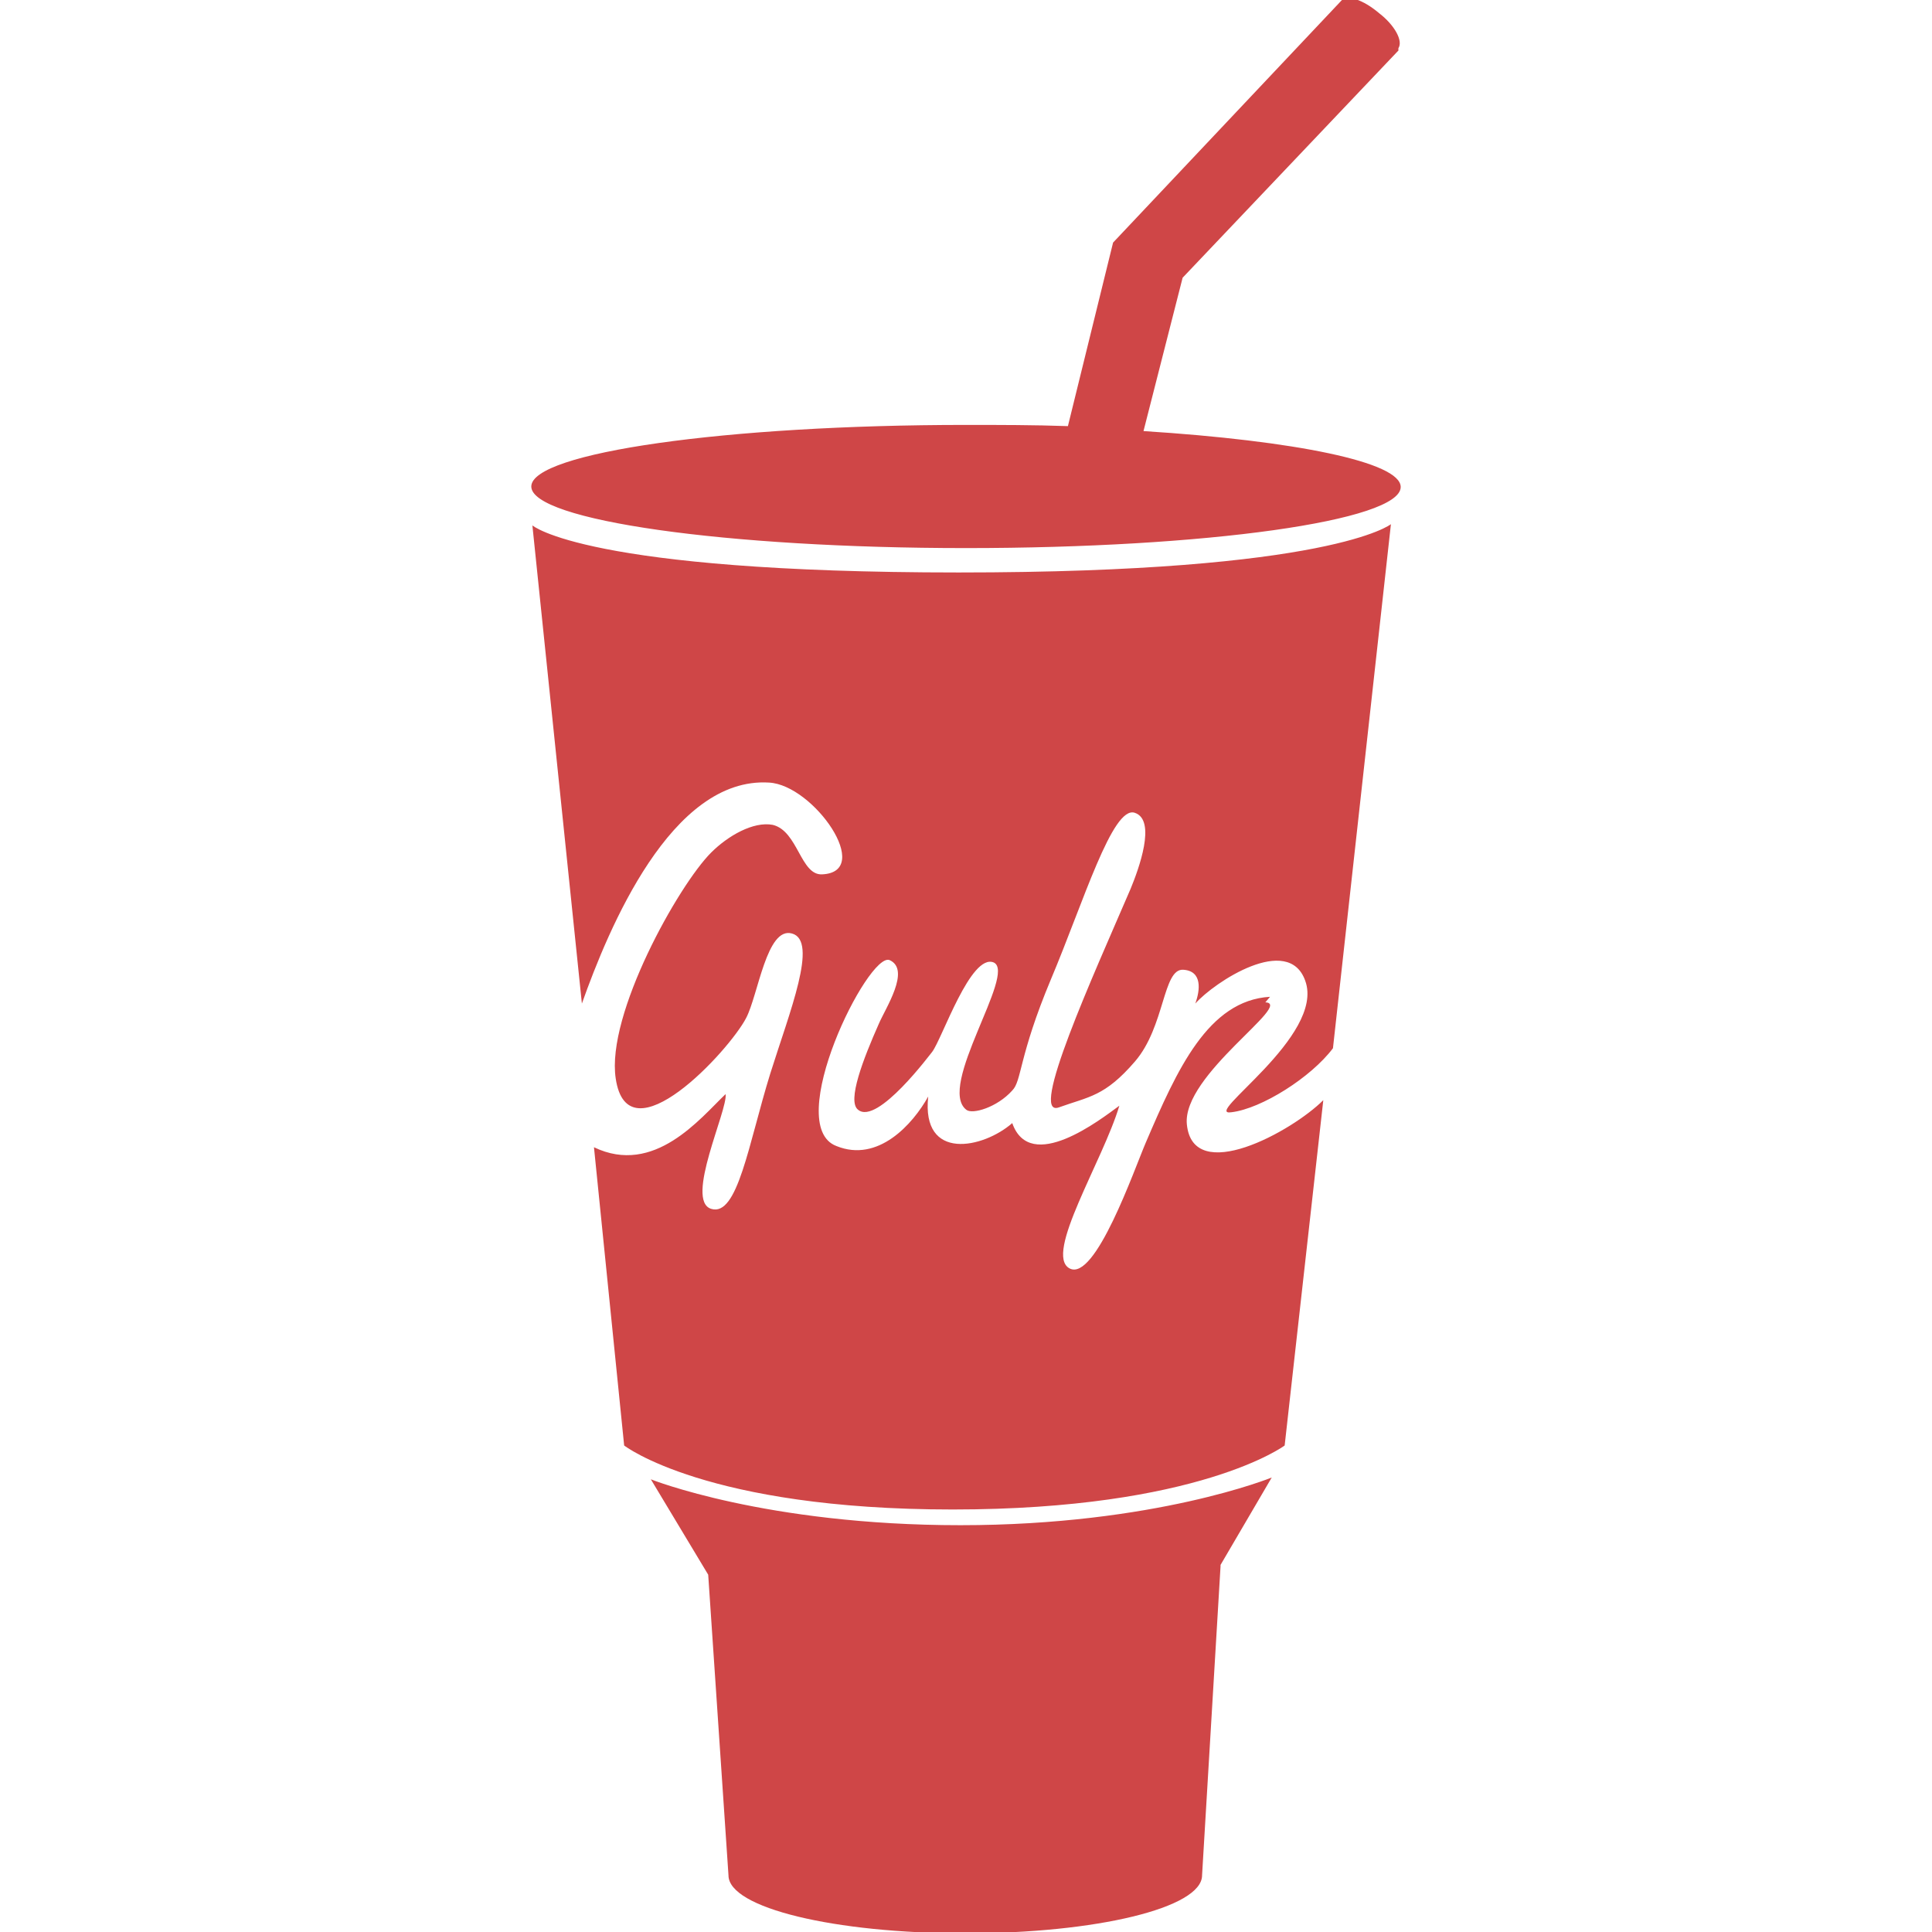
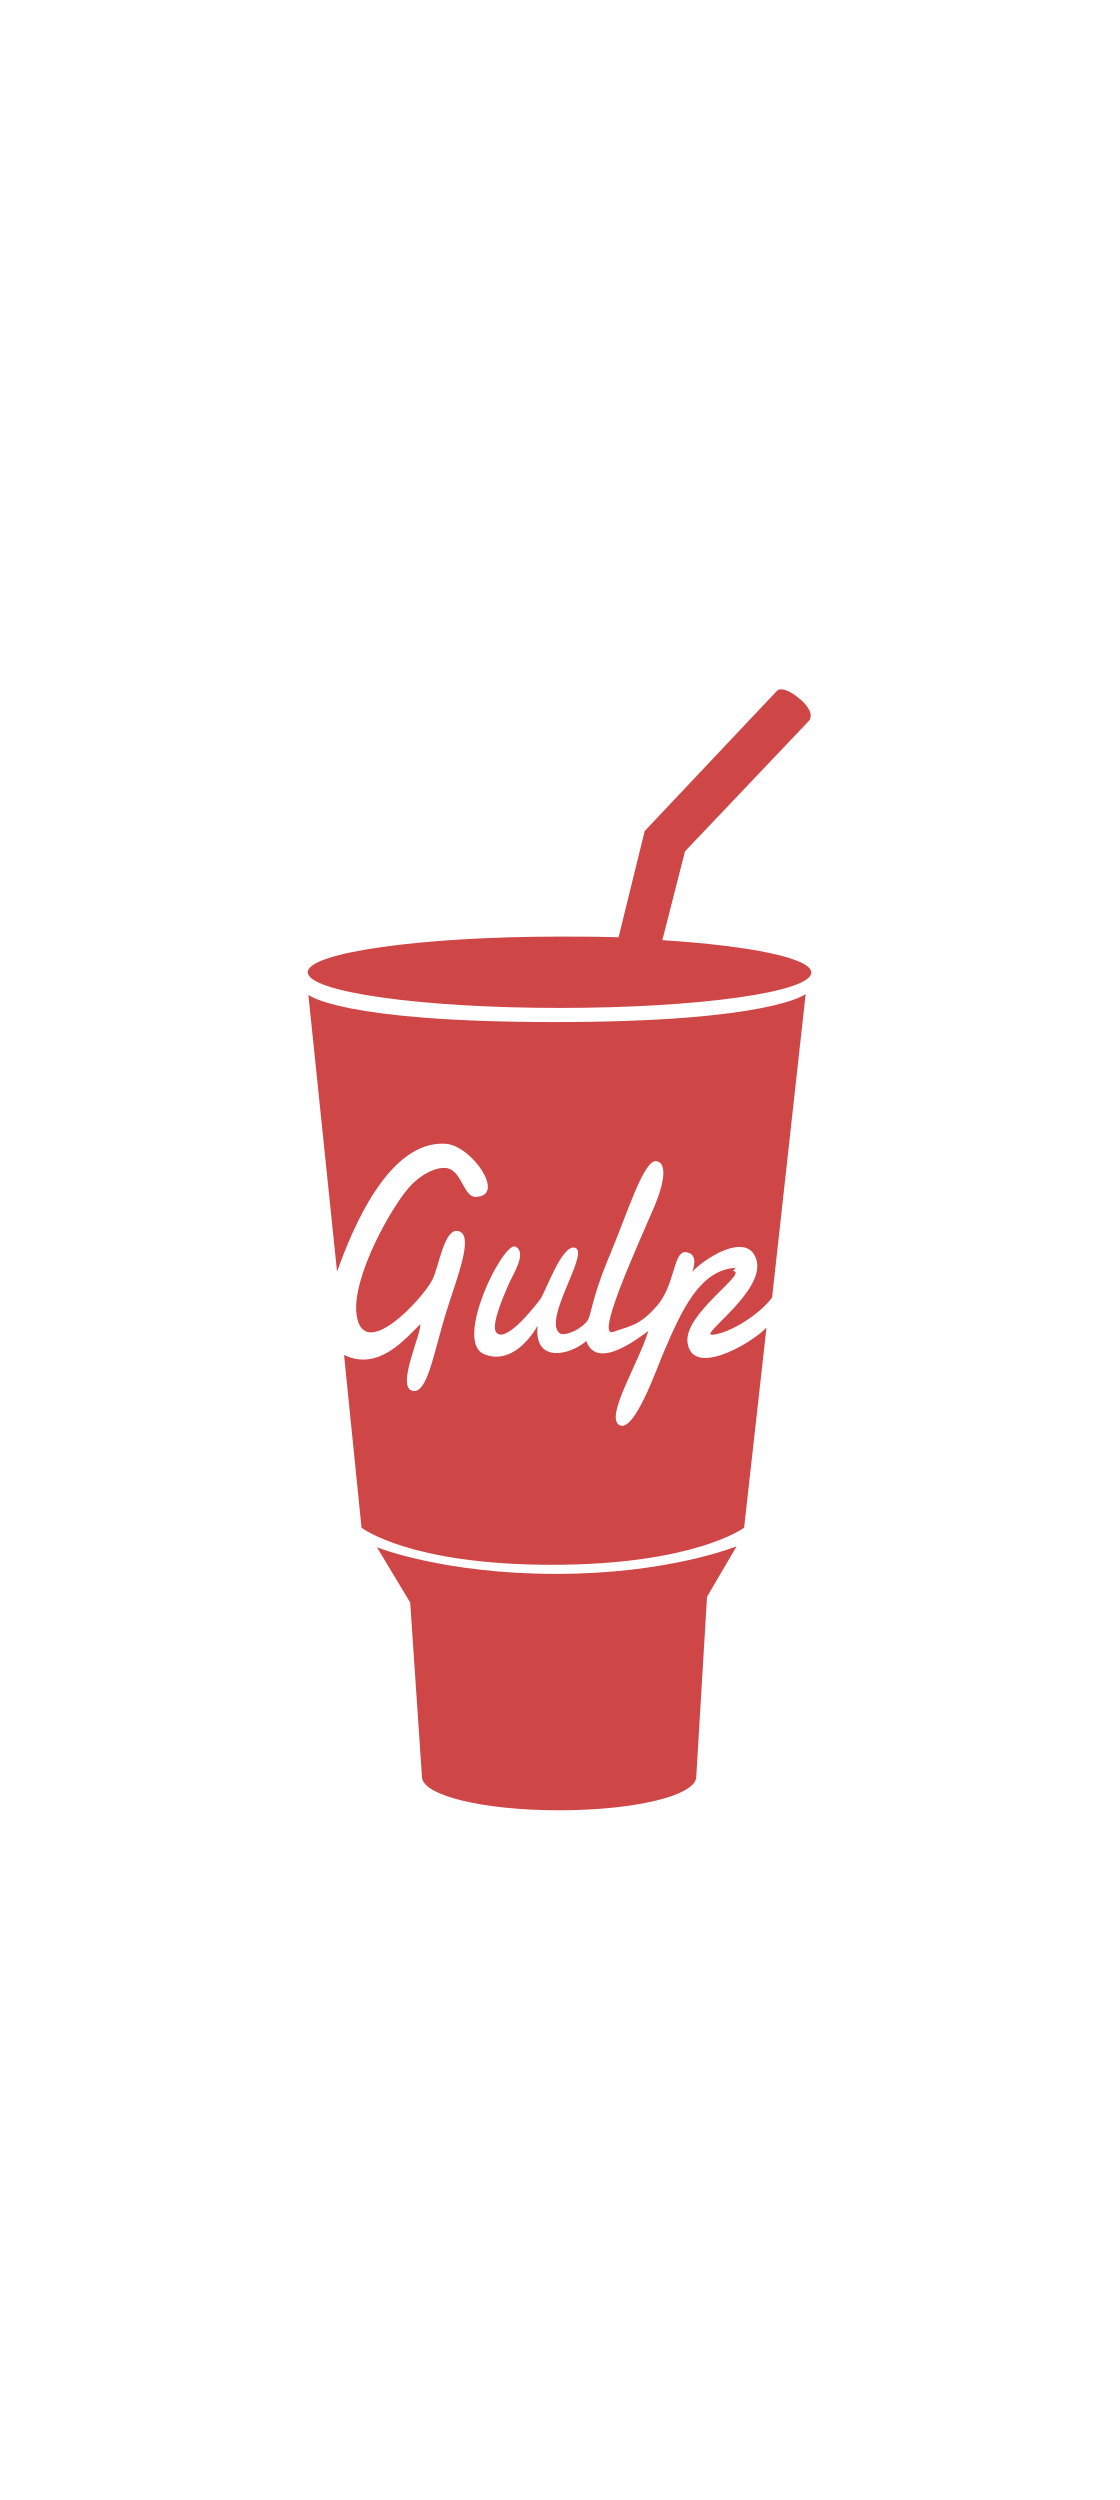
- <svg xmlns="http://www.w3.org/2000/svg" viewBox="0 0 16 16">
+ <svg xmlns="http://www.w3.org/2000/svg" version="1.1" width="47px" height="105px" viewBox="0 0 16 16">
  <path fill="#cf4647" d="M10.108 12.96l.424-.724s-.964.395-2.578.395c-1.614 0-2.564-.38-2.564-.38l.475.79.168 2.49c0 .27.878.48 1.96.48 1.084 0 1.962-.21 1.962-.48l.153-2.56zm.41-4.705c-.513.03-.77.603-1.028 1.205-.095.22-.42 1.16-.633 1.044-.213-.116.276-.888.413-1.347-.158.116-.738.567-.887.144-.24.21-.754.32-.696-.22-.128.23-.415.55-.76.41-.45-.17.263-1.61.44-1.54.178.08-.035.4-.09.53-.124.28-.266.64-.17.71.16.13.603-.47.613-.48.083-.11.32-.82.51-.74.19.09-.475 1.03-.227 1.22.05.04.255-.02.38-.16.08-.08.052-.28.32-.92.27-.64.51-1.44.694-1.38.184.06.032.47-.034.63-.31.72-.847 1.9-.594 1.81.25-.09.38-.09.63-.38.25-.29.23-.77.4-.76.16.01.14.17.1.28.16-.18.77-.58.91-.19.17.46-.87 1.13-.61 1.09.25-.03.66-.29.84-.53l.48-4.34s-.49.4-3.58.4-3.53-.39-3.53-.39l.41 3.96c.22-.62.74-1.88 1.55-1.83.37.02.87.74.44.76-.18.01-.2-.36-.41-.41-.16-.03-.37.09-.51.23-.27.27-.87 1.34-.79 1.87.1.68.94-.23 1.08-.5.1-.19.17-.76.38-.7.22.06-.02.65-.18 1.16-.18.58-.27 1.19-.49 1.12-.22-.07.14-.82.12-.95-.21.2-.59.68-1.09.44l.25 2.47s.68.53 2.72.53 2.75-.53 2.75-.53l.32-2.86c-.26.26-1.08.71-1.13.2-.04-.41.89-1 .65-1.01zM11.57.43L9.794 2.3 9.47 3.57c1.256.08 2.13.257 2.13.463 0 .28-1.612.506-3.6.506s-3.6-.23-3.6-.51 1.612-.51 3.6-.51c.282 0 .563 0 .844.01l.374-1.52 1.887-2c.046-.06.187-.01.316.1.13.1.2.23.16.29v.02zM9.01 4.3s-.35 0-.408-.054c-.015-.016-.024-.038-.024-.06 0-.038.026-.06.06-.073l.03.05c-.014.004-.02.01-.022.015 0 .028.21.047.37.045.16-.002.355-.016.356-.043 0-.008-.015-.016-.04-.022l.03-.048c.042.013.078.038.078.08 0 .074-.094.086-.154.094-.072.01-.275.016-.275.016z" />
</svg>
